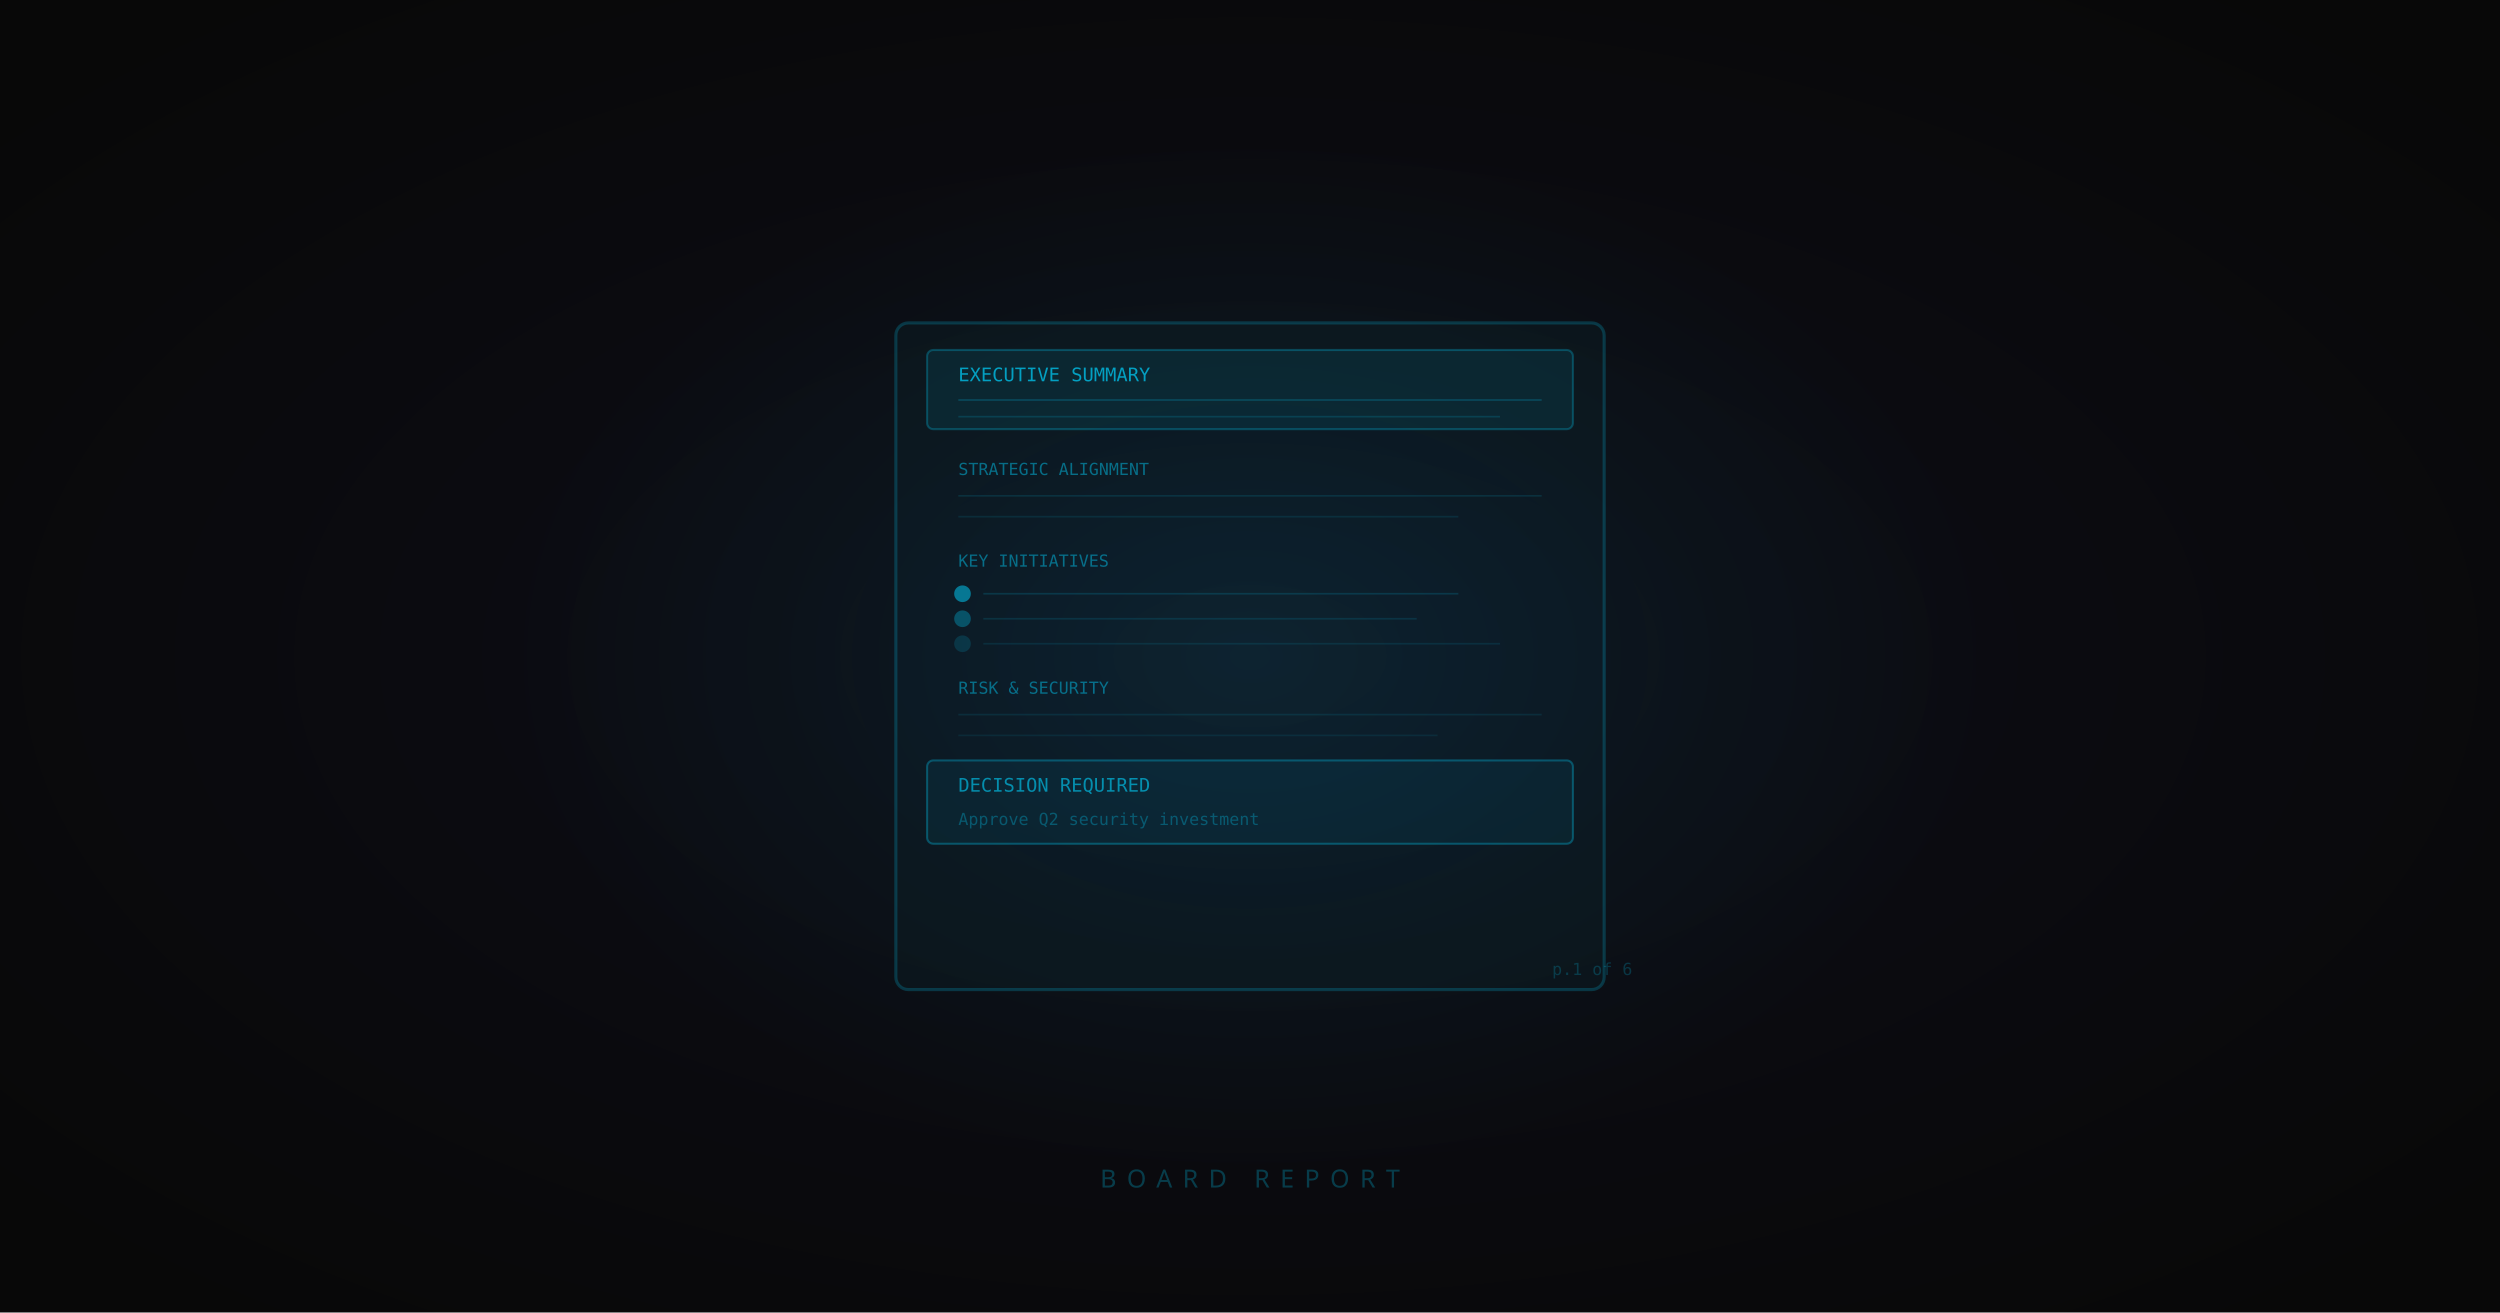
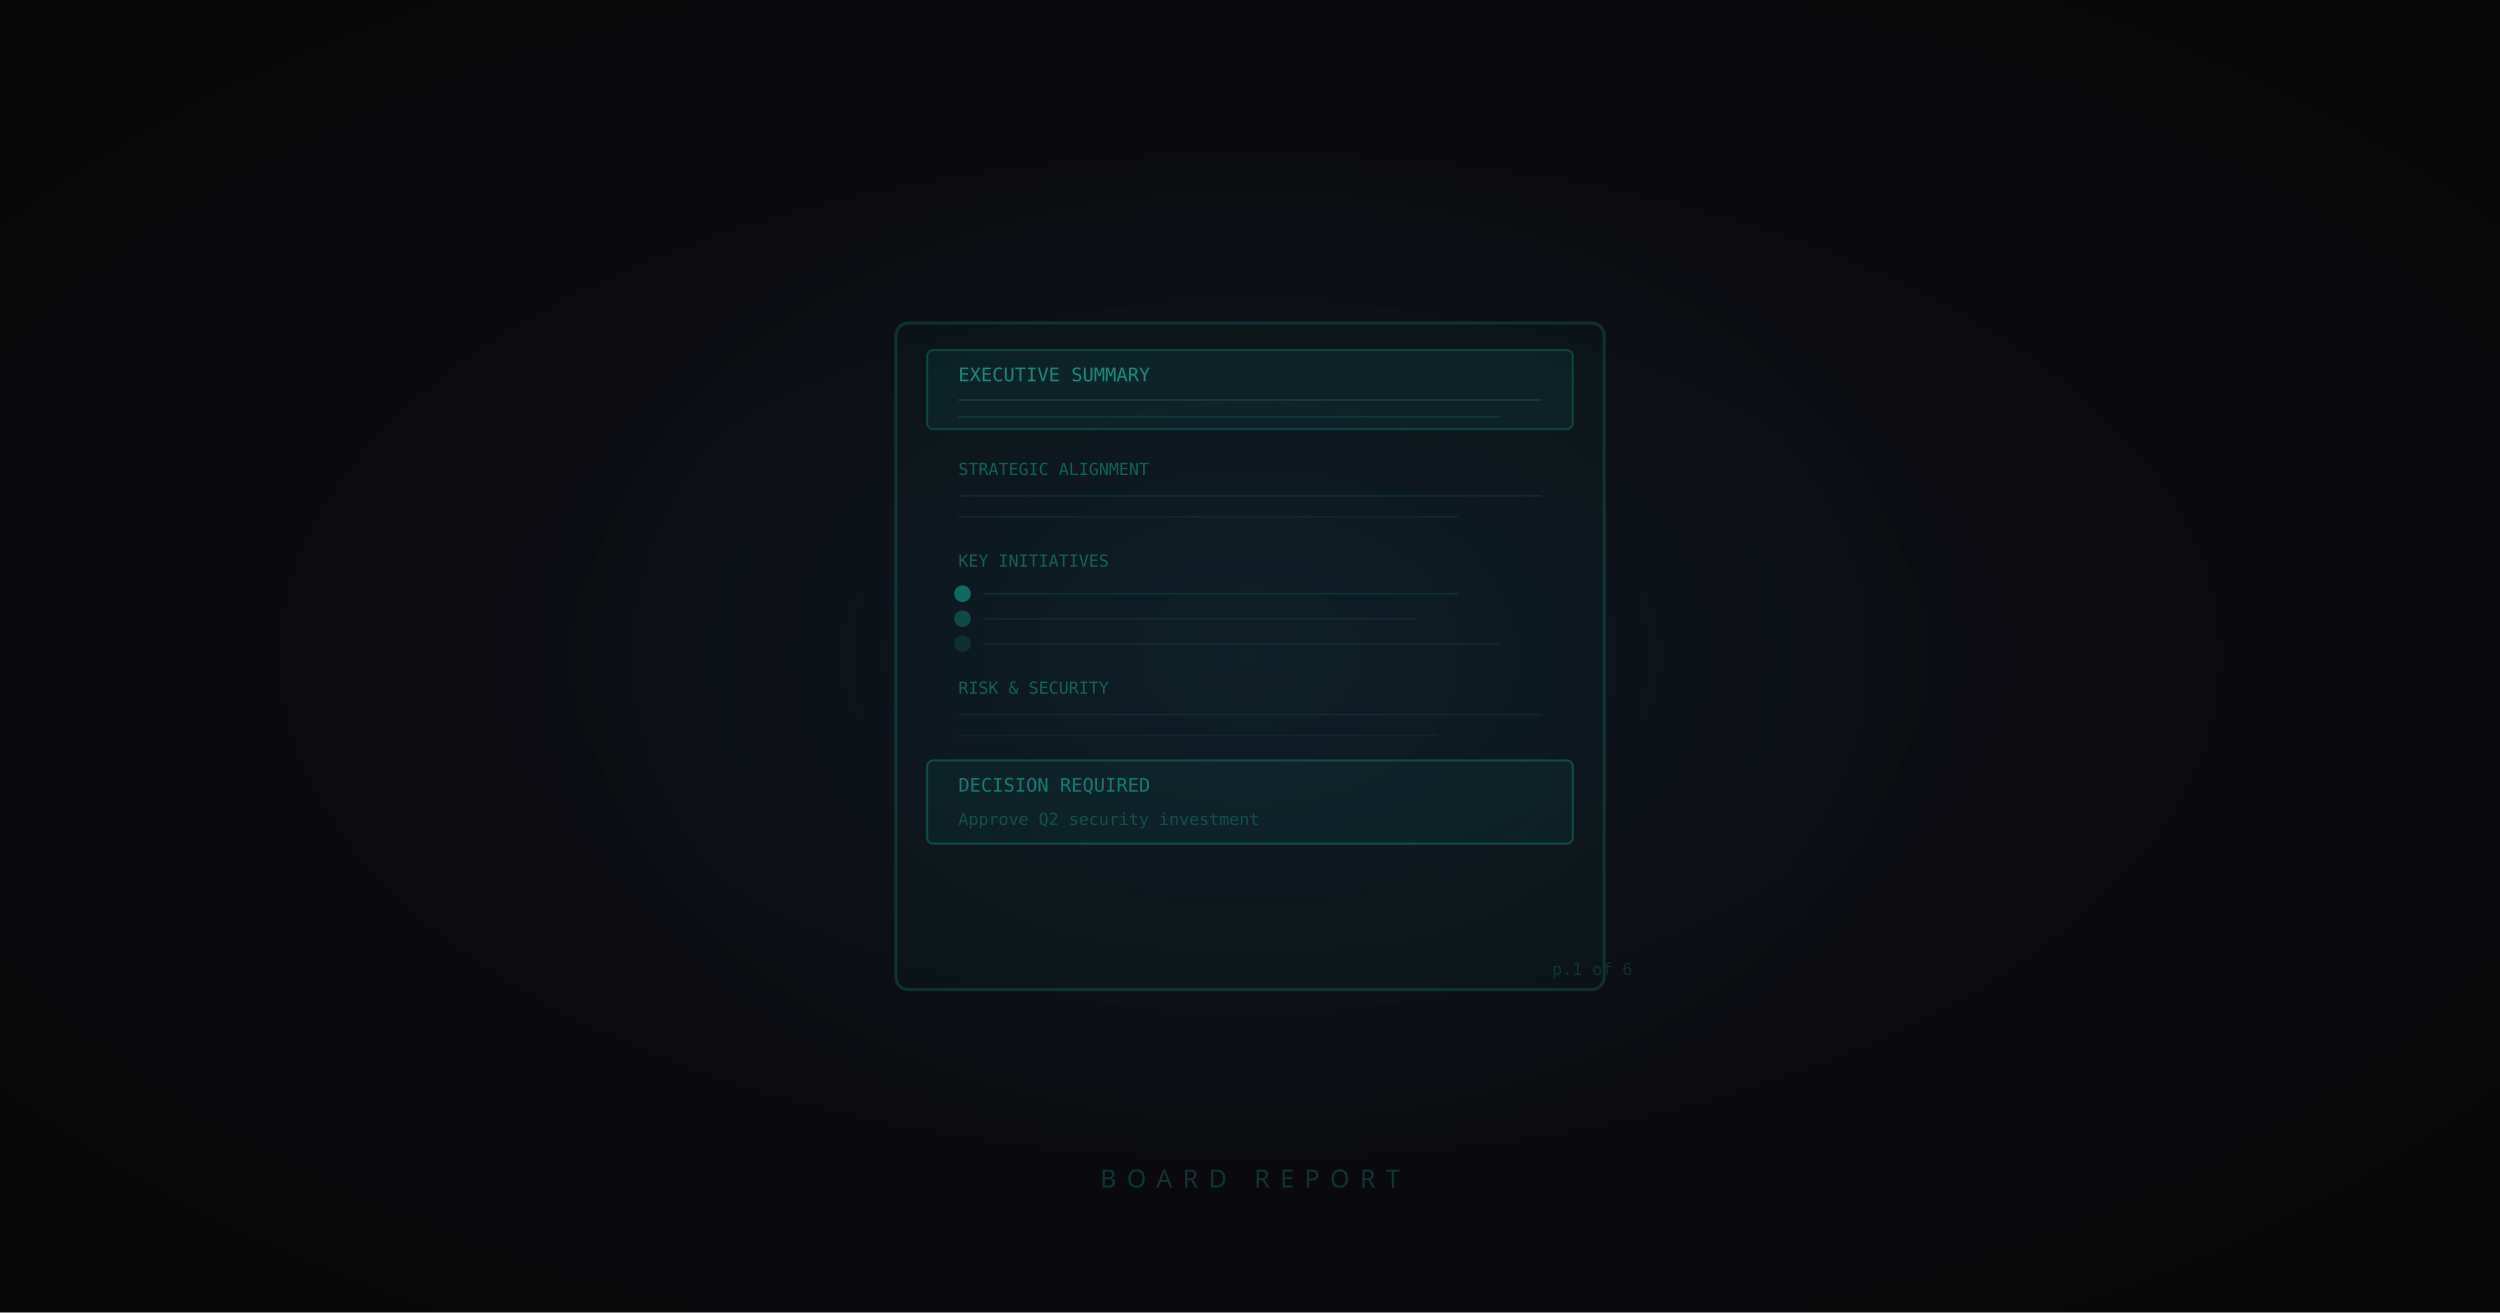
<svg xmlns="http://www.w3.org/2000/svg" viewBox="0 0 1200 630" width="1200" height="630">
  <defs>
    <radialGradient id="bg-brt" cx="50%" cy="50%" r="65%">
      <stop offset="0%" stop-color="#0e0e18" />
      <stop offset="100%" stop-color="#080808" />
    </radialGradient>
    <radialGradient id="glow-brt" cx="50%" cy="50%" r="50%">
-       <stop offset="0%" stop-color="#00D4FF" stop-opacity="0.08" />
-       <stop offset="100%" stop-color="#00D4FF" stop-opacity="0" />
+       <stop offset="0%" stop-color="#14B8A6" stop-opacity="0.08" />
+       <stop offset="100%" stop-color="#14B8A6" stop-opacity="0" />
    </radialGradient>
  </defs>
  <rect width="1200" height="630" fill="url(#bg-brt)" />
  <ellipse cx="600" cy="315" rx="360" ry="250" fill="url(#glow-brt)" />
-   <rect x="430" y="155" width="340" height="320" rx="6" fill="#00D4FF" fill-opacity="0.03" stroke="#00D4FF" stroke-opacity="0.2" stroke-width="1.5" />
-   <rect x="445" y="168" width="310" height="38" rx="3" fill="#00D4FF" fill-opacity="0.08" stroke="#00D4FF" stroke-opacity="0.25" stroke-width="1" />
-   <text x="460" y="183" font-family="monospace" font-size="9" fill="#00D4FF" fill-opacity="0.7">EXECUTIVE SUMMARY</text>
-   <line x1="460" y1="192" x2="740" y2="192" stroke="#00D4FF" stroke-opacity="0.2" stroke-width="0.8" />
-   <line x1="460" y1="200" x2="720" y2="200" stroke="#00D4FF" stroke-opacity="0.15" stroke-width="0.8" />
-   <text x="460" y="228" font-family="monospace" font-size="8" fill="#00D4FF" fill-opacity="0.45">STRATEGIC ALIGNMENT</text>
-   <line x1="460" y1="238" x2="740" y2="238" stroke="#00D4FF" stroke-opacity="0.12" stroke-width="0.8" />
-   <line x1="460" y1="248" x2="700" y2="248" stroke="#00D4FF" stroke-opacity="0.1" stroke-width="0.8" />
-   <text x="460" y="272" font-family="monospace" font-size="8" fill="#00D4FF" fill-opacity="0.45">KEY INITIATIVES</text>
-   <circle cx="462" cy="285" r="4" fill="#00D4FF" fill-opacity="0.5" />
-   <line x1="472" y1="285" x2="700" y2="285" stroke="#00D4FF" stroke-opacity="0.15" stroke-width="0.8" />
-   <circle cx="462" cy="297" r="4" fill="#00D4FF" fill-opacity="0.3" />
-   <line x1="472" y1="297" x2="680" y2="297" stroke="#00D4FF" stroke-opacity="0.12" stroke-width="0.8" />
-   <circle cx="462" cy="309" r="4" fill="#00D4FF" fill-opacity="0.15" />
-   <line x1="472" y1="309" x2="720" y2="309" stroke="#00D4FF" stroke-opacity="0.1" stroke-width="0.8" />
-   <text x="460" y="333" font-family="monospace" font-size="8" fill="#00D4FF" fill-opacity="0.45">RISK &amp; SECURITY</text>
-   <line x1="460" y1="343" x2="740" y2="343" stroke="#00D4FF" stroke-opacity="0.1" stroke-width="0.8" />
-   <line x1="460" y1="353" x2="690" y2="353" stroke="#00D4FF" stroke-opacity="0.08" stroke-width="0.8" />
-   <rect x="445" y="365" width="310" height="40" rx="3" fill="#00D4FF" fill-opacity="0.06" stroke="#00D4FF" stroke-opacity="0.3" stroke-width="1" />
-   <text x="460" y="380" font-family="monospace" font-size="9" fill="#00D4FF" fill-opacity="0.6">DECISION REQUIRED</text>
-   <text x="460" y="396" font-family="monospace" font-size="8" fill="#00D4FF" fill-opacity="0.3">Approve Q2 security investment</text>
-   <text x="745" y="468" font-family="monospace" font-size="8" fill="#00D4FF" fill-opacity="0.2">p.1 of 6</text>
-   <text x="600" y="570" text-anchor="middle" font-family="'Space Grotesk', sans-serif" font-size="12" fill="#00D4FF" fill-opacity="0.25" letter-spacing="5">BOARD REPORT</text>
+   <rect x="430" y="155" width="340" height="320" rx="6" fill="#14B8A6" fill-opacity="0.03" stroke="#14B8A6" stroke-opacity="0.2" stroke-width="1.5" />
+   <rect x="445" y="168" width="310" height="38" rx="3" fill="#14B8A6" fill-opacity="0.08" stroke="#14B8A6" stroke-opacity="0.25" stroke-width="1" />
+   <text x="460" y="183" font-family="monospace" font-size="9" fill="#14B8A6" fill-opacity="0.7">EXECUTIVE SUMMARY</text>
+   <line x1="460" y1="192" x2="740" y2="192" stroke="#14B8A6" stroke-opacity="0.2" stroke-width="0.8" />
+   <line x1="460" y1="200" x2="720" y2="200" stroke="#14B8A6" stroke-opacity="0.15" stroke-width="0.8" />
+   <text x="460" y="228" font-family="monospace" font-size="8" fill="#14B8A6" fill-opacity="0.45">STRATEGIC ALIGNMENT</text>
+   <line x1="460" y1="238" x2="740" y2="238" stroke="#14B8A6" stroke-opacity="0.12" stroke-width="0.8" />
+   <line x1="460" y1="248" x2="700" y2="248" stroke="#14B8A6" stroke-opacity="0.1" stroke-width="0.8" />
+   <text x="460" y="272" font-family="monospace" font-size="8" fill="#14B8A6" fill-opacity="0.45">KEY INITIATIVES</text>
+   <circle cx="462" cy="285" r="4" fill="#14B8A6" fill-opacity="0.5" />
+   <line x1="472" y1="285" x2="700" y2="285" stroke="#14B8A6" stroke-opacity="0.15" stroke-width="0.8" />
+   <circle cx="462" cy="297" r="4" fill="#14B8A6" fill-opacity="0.3" />
+   <line x1="472" y1="297" x2="680" y2="297" stroke="#14B8A6" stroke-opacity="0.12" stroke-width="0.8" />
+   <circle cx="462" cy="309" r="4" fill="#14B8A6" fill-opacity="0.15" />
+   <line x1="472" y1="309" x2="720" y2="309" stroke="#14B8A6" stroke-opacity="0.1" stroke-width="0.8" />
+   <text x="460" y="333" font-family="monospace" font-size="8" fill="#14B8A6" fill-opacity="0.45">RISK &amp; SECURITY</text>
+   <line x1="460" y1="343" x2="740" y2="343" stroke="#14B8A6" stroke-opacity="0.1" stroke-width="0.8" />
+   <line x1="460" y1="353" x2="690" y2="353" stroke="#14B8A6" stroke-opacity="0.08" stroke-width="0.8" />
+   <rect x="445" y="365" width="310" height="40" rx="3" fill="#14B8A6" fill-opacity="0.06" stroke="#14B8A6" stroke-opacity="0.3" stroke-width="1" />
+   <text x="460" y="380" font-family="monospace" font-size="9" fill="#14B8A6" fill-opacity="0.6">DECISION REQUIRED</text>
+   <text x="460" y="396" font-family="monospace" font-size="8" fill="#14B8A6" fill-opacity="0.3">Approve Q2 security investment</text>
+   <text x="745" y="468" font-family="monospace" font-size="8" fill="#14B8A6" fill-opacity="0.2">p.1 of 6</text>
+   <text x="600" y="570" text-anchor="middle" font-family="'Space Grotesk', sans-serif" font-size="12" fill="#14B8A6" fill-opacity="0.25" letter-spacing="5">BOARD REPORT</text>
</svg>
